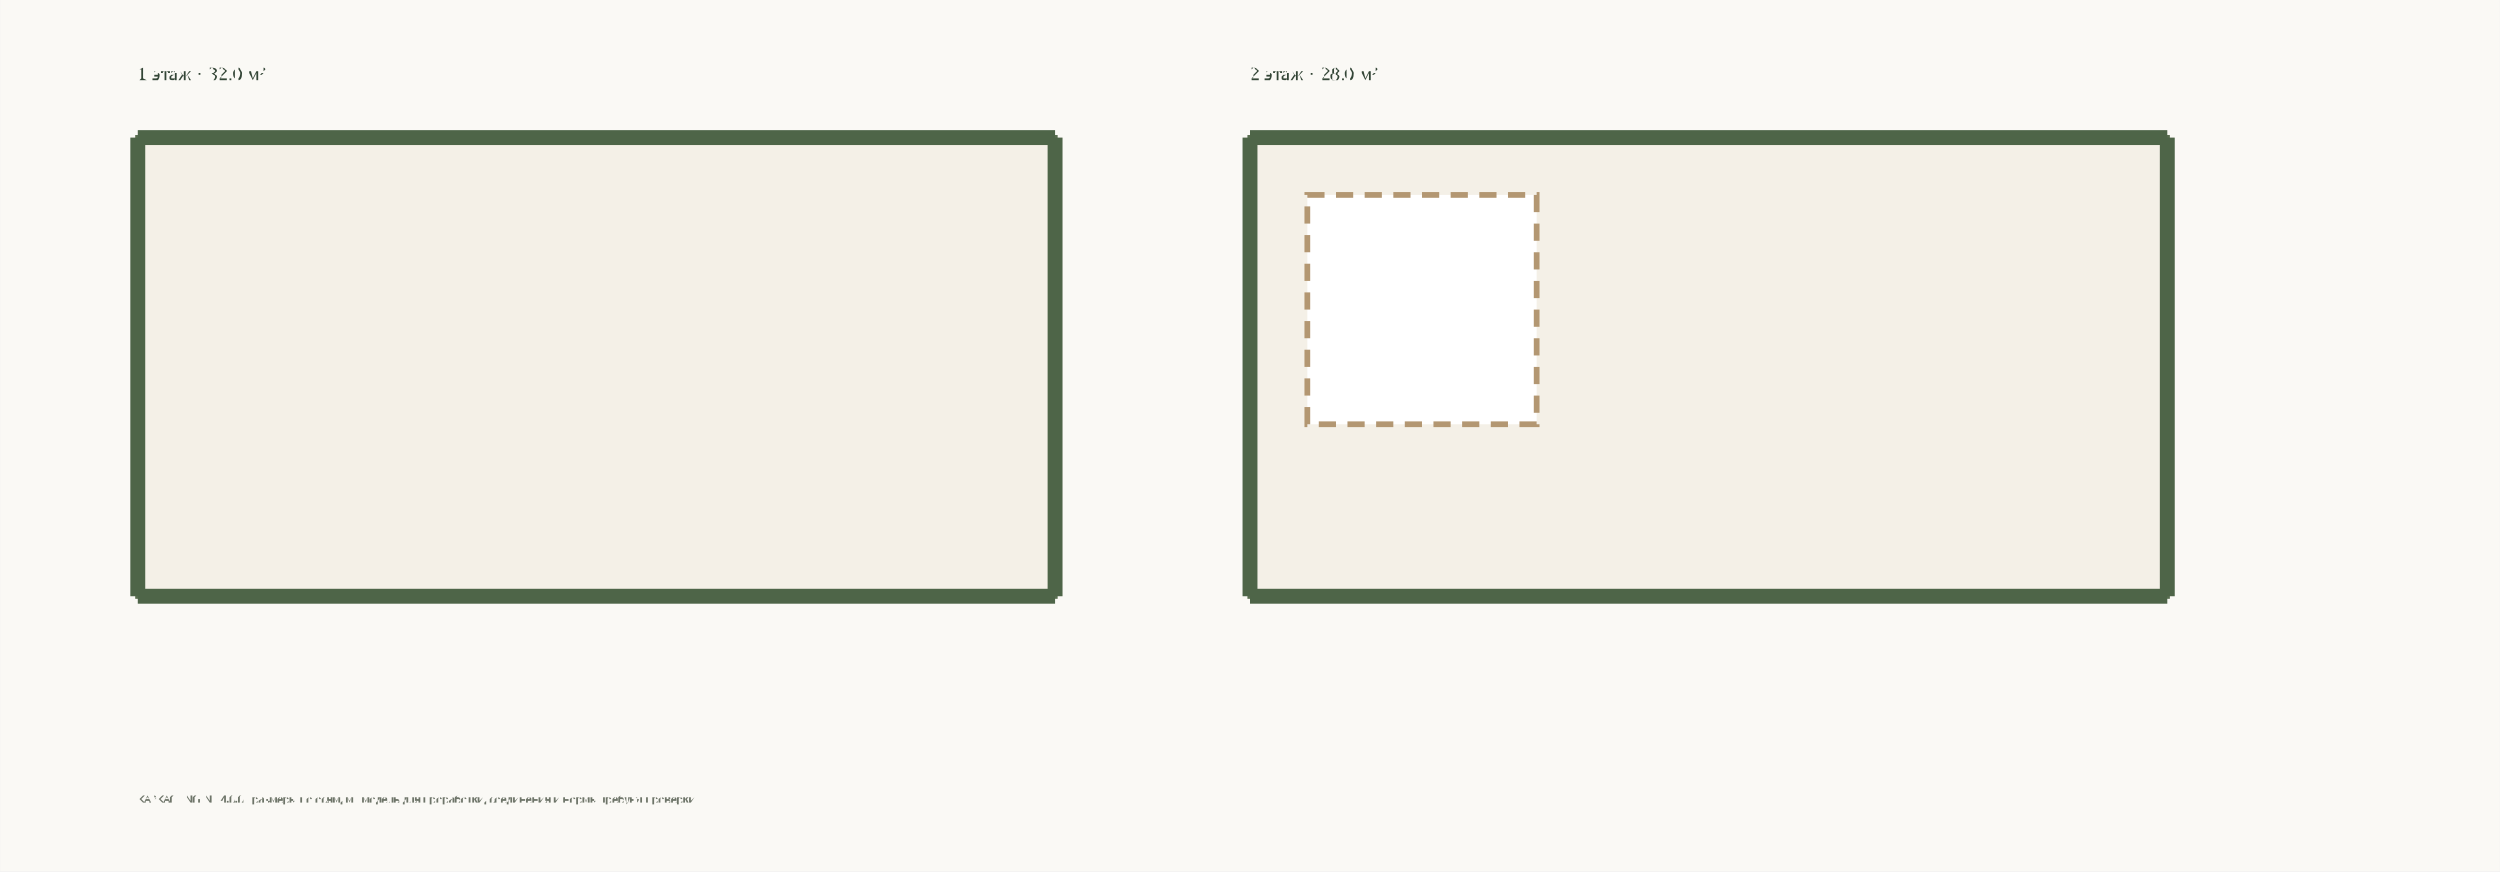
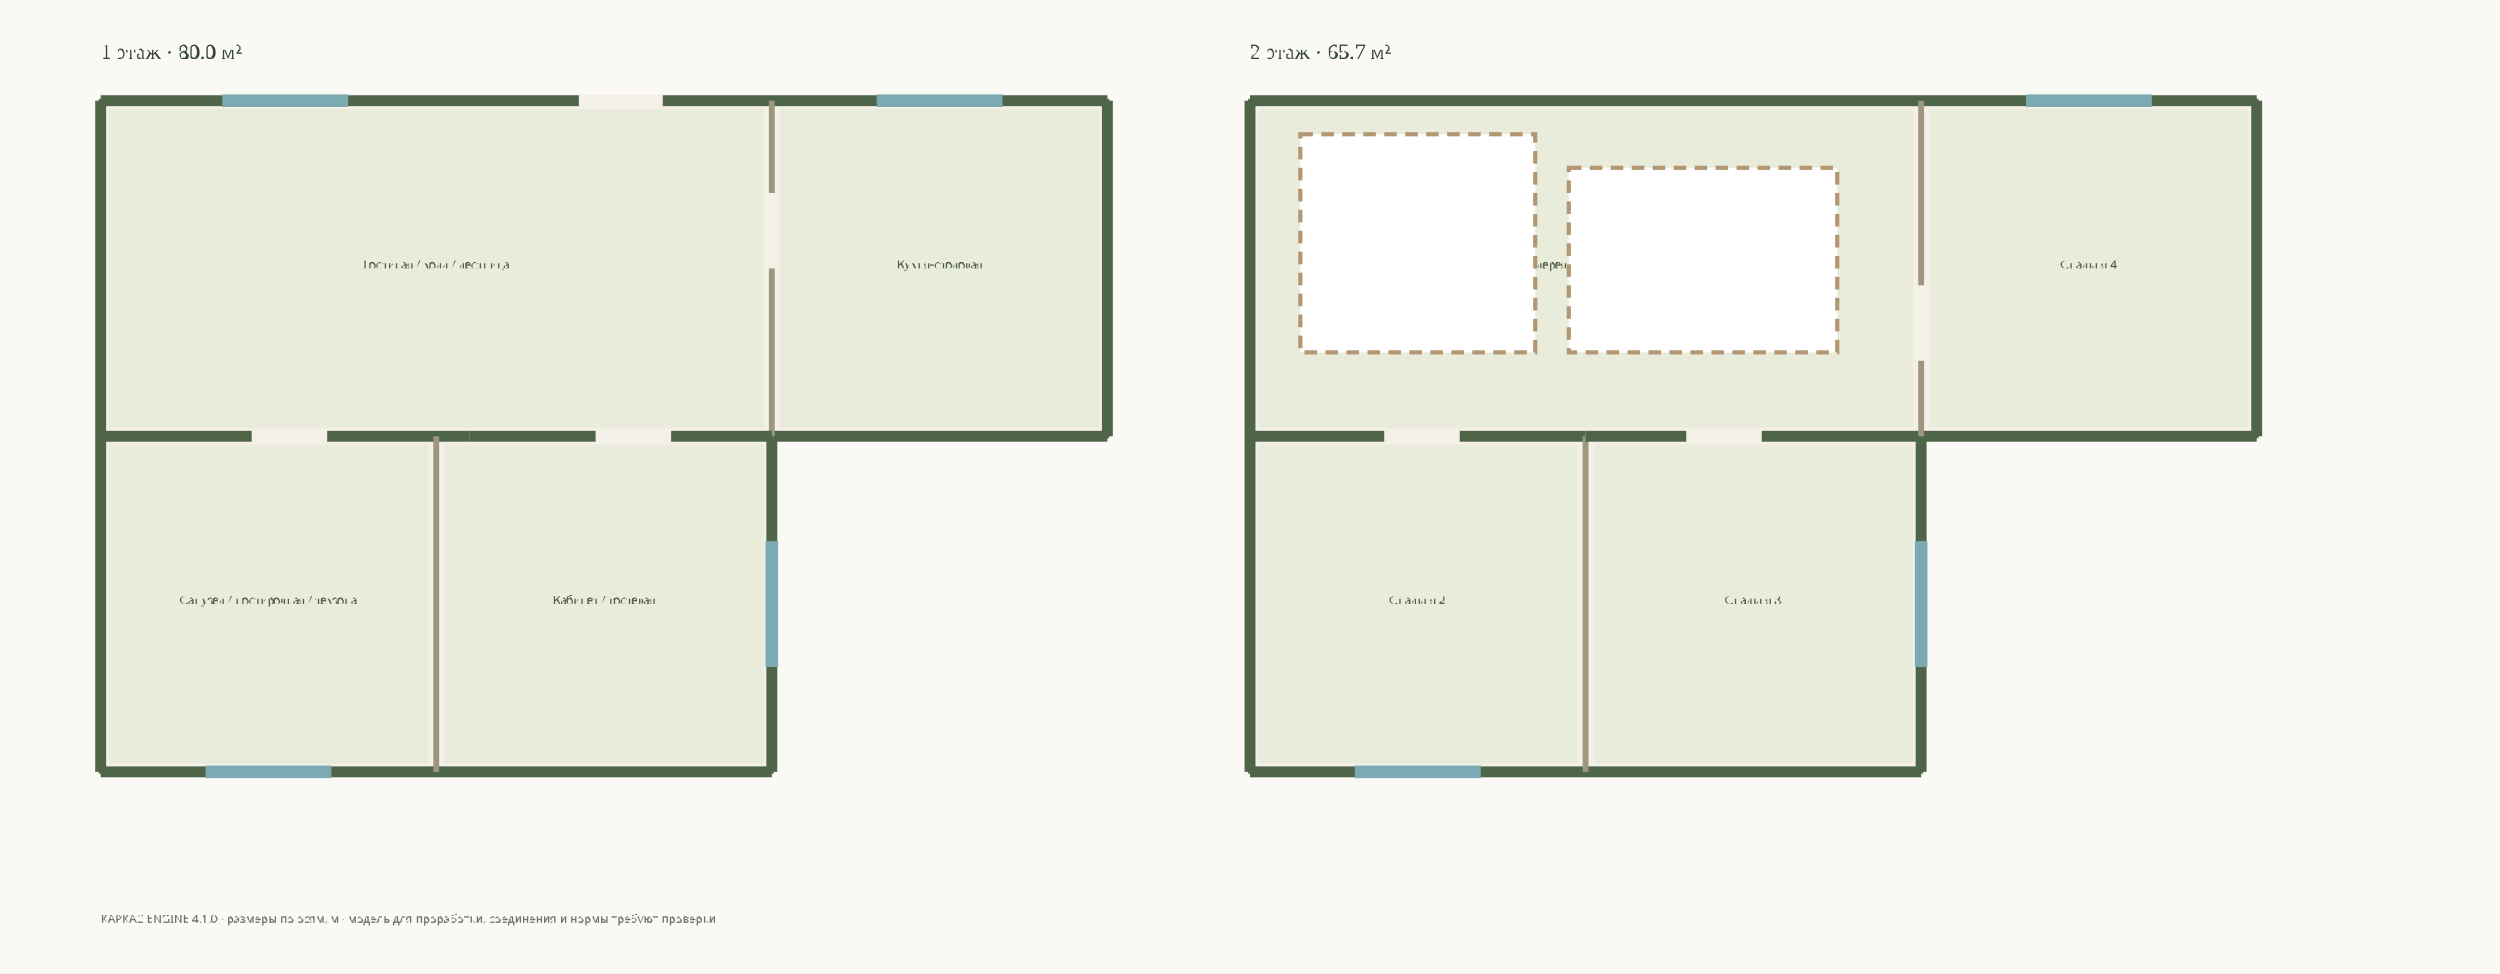
- <svg xmlns="http://www.w3.org/2000/svg" viewBox="0 0 21.8 7.6" width="1400" height="488">
+ <svg xmlns="http://www.w3.org/2000/svg" viewBox="0 0 29.8 11.6" width="1400" height="545">
  <rect width="100%" height="100%" fill="#faf9f5" />
  <g>
-     <text x="1.2" y="0.7" font-size="0.171" fill="#334536">1 этаж · 32.0 м²</text>
-     <polygon points="1.2,1.2 9.2,1.2 9.2,5.2 1.2,5.2" fill="#f4f0e7" stroke="#586d4f" stroke-width=".045" />
-     <line x1="1.2" y1="1.2" x2="9.2" y2="1.2" stroke="#4e6548" stroke-width="0.13" />
-     <line x1="9.2" y1="1.2" x2="9.2" y2="5.2" stroke="#4e6548" stroke-width="0.13" />
-     <line x1="9.2" y1="5.2" x2="1.2" y2="5.2" stroke="#4e6548" stroke-width="0.13" />
-     <line x1="1.2" y1="5.2" x2="1.2" y2="1.2" stroke="#4e6548" stroke-width="0.13" />
+     <text x="1.2" y="0.7" font-size="0.257" fill="#334536">1 этаж · 80.0 м²</text>
+     <polygon points="1.2,1.2 9.2,1.2 13.2,1.2 13.2,5.2 9.2,5.2 9.2,9.2 5.2,9.2 1.2,9.2 1.2,5.2" fill="#f4f0e7" stroke="#586d4f" stroke-width=".045" />
+     <polygon points="1.299,1.299 9.101,1.299 9.101,5.101 1.299,5.101" fill="#dce7cd" fill-opacity=".45" />
+     <text x="5.2" y="3.2" text-anchor="middle" font-size="0.154" fill="#52614c">Гостиная / холл / лестница</text>
+     <polygon points="9.299,1.299 13.101,1.299 13.101,5.101 9.299,5.101" fill="#dce7cd" fill-opacity=".45" />
+     <text x="11.2" y="3.2" text-anchor="middle" font-size="0.154" fill="#52614c">Кухня-столовая</text>
+     <polygon points="1.299,5.299 5.101,5.299 5.101,9.101 1.299,9.101" fill="#dce7cd" fill-opacity=".45" />
+     <text x="3.2" y="7.2" text-anchor="middle" font-size="0.154" fill="#52614c">Санузел / постирочная / техзона</text>
+     <polygon points="5.299,5.299 9.101,5.299 9.101,9.101 5.299,9.101" fill="#dce7cd" fill-opacity=".45" />
+     <text x="7.2" y="7.2" text-anchor="middle" font-size="0.154" fill="#52614c">Кабинет / гостевая</text>
+     <line x1="1.2" y1="1.2" x2="13.2" y2="1.2" stroke="#4e6548" stroke-width="0.13" />
+     <line x1="13.2" y1="1.2" x2="13.2" y2="5.2" stroke="#4e6548" stroke-width="0.13" />
+     <line x1="13.2" y1="5.2" x2="9.2" y2="5.2" stroke="#4e6548" stroke-width="0.13" />
+     <line x1="9.2" y1="5.2" x2="9.2" y2="9.2" stroke="#4e6548" stroke-width="0.13" />
+     <line x1="9.2" y1="9.2" x2="1.2" y2="9.2" stroke="#4e6548" stroke-width="0.13" />
+     <line x1="1.2" y1="9.2" x2="1.2" y2="1.2" stroke="#4e6548" stroke-width="0.13" />
+     <line x1="5.6" y1="5.2" x2="1.2" y2="5.2" stroke="#4e6548" stroke-width="0.13" />
+     <line x1="9.2" y1="1.2" x2="9.2" y2="5.2" stroke="#9b987f" stroke-width="0.07" />
+     <line x1="9.2" y1="5.2" x2="5.6" y2="5.2" stroke="#4e6548" stroke-width="0.13" />
+     <line x1="5.2" y1="5.2" x2="5.2" y2="9.2" stroke="#9b987f" stroke-width="0.07" />
+     <line x1="2.65" y1="1.2" x2="4.15" y2="1.2" stroke="#7caab2" stroke-width=".15" />
+     <line x1="6.9" y1="1.2" x2="7.9" y2="1.2" stroke="#f4f0e7" stroke-width=".15" />
+     <line x1="10.45" y1="1.2" x2="11.95" y2="1.2" stroke="#7caab2" stroke-width=".15" />
+     <line x1="3.95" y1="9.2" x2="2.45" y2="9.2" stroke="#7caab2" stroke-width=".15" />
+     <line x1="9.2" y1="6.45" x2="9.2" y2="7.95" stroke="#7caab2" stroke-width=".15" />
+     <line x1="9.2" y1="2.3" x2="9.2" y2="3.2" stroke="#f4f0e7" stroke-width=".15" />
+     <line x1="3.9" y1="5.2" x2="3" y2="5.2" stroke="#f4f0e7" stroke-width=".15" />
+     <line x1="8" y1="5.2" x2="7.1" y2="5.2" stroke="#f4f0e7" stroke-width=".15" />
  </g>
  <g>
-     <text x="10.9" y="0.7" font-size="0.171" fill="#334536">2 этаж · 28.0 м²</text>
-     <polygon points="10.9,1.2 18.9,1.2 18.9,5.2 10.9,5.2" fill="#f4f0e7" stroke="#586d4f" stroke-width=".045" />
-     <line x1="10.9" y1="1.2" x2="18.9" y2="1.2" stroke="#4e6548" stroke-width="0.13" />
-     <line x1="18.9" y1="1.2" x2="18.9" y2="5.2" stroke="#4e6548" stroke-width="0.13" />
-     <line x1="18.9" y1="5.2" x2="10.9" y2="5.2" stroke="#4e6548" stroke-width="0.13" />
-     <line x1="10.9" y1="5.2" x2="10.9" y2="1.2" stroke="#4e6548" stroke-width="0.13" />
-     <polygon points="11.4,1.7 13.4,1.7 13.4,3.7 11.4,3.7" fill="white" stroke="#b39772" stroke-width=".05" stroke-dasharray=".15 .1" />
+     <text x="14.9" y="0.7" font-size="0.257" fill="#334536">2 этаж · 65.7 м²</text>
+     <polygon points="14.9,1.2 22.9,1.2 26.9,1.2 26.9,5.2 22.9,5.2 22.9,9.2 18.9,9.2 14.9,9.2 14.9,5.2" fill="#f4f0e7" stroke="#586d4f" stroke-width=".045" />
+     <polygon points="14.999,1.299 22.801,1.299 22.801,5.101 14.999,5.101" fill="#dce7cd" fill-opacity=".45" />
+     <text x="18.9" y="3.2" text-anchor="middle" font-size="0.154" fill="#52614c">Галерея второго этажа</text>
+     <polygon points="14.999,5.299 18.801,5.299 18.801,9.101 14.999,9.101" fill="#dce7cd" fill-opacity=".45" />
+     <text x="16.9" y="7.2" text-anchor="middle" font-size="0.154" fill="#52614c">Спальня 2</text>
+     <polygon points="18.999,5.299 22.801,5.299 22.801,9.101 18.999,9.101" fill="#dce7cd" fill-opacity=".45" />
+     <text x="20.9" y="7.2" text-anchor="middle" font-size="0.154" fill="#52614c">Спальня 3</text>
+     <polygon points="22.999,1.299 26.801,1.299 26.801,5.101 22.999,5.101" fill="#dce7cd" fill-opacity=".45" />
+     <text x="24.9" y="3.2" text-anchor="middle" font-size="0.154" fill="#52614c">Спальня 4</text>
+     <line x1="14.9" y1="1.2" x2="26.9" y2="1.2" stroke="#4e6548" stroke-width="0.13" />
+     <line x1="26.9" y1="1.2" x2="26.9" y2="5.2" stroke="#4e6548" stroke-width="0.13" />
+     <line x1="26.9" y1="5.2" x2="22.9" y2="5.2" stroke="#4e6548" stroke-width="0.13" />
+     <line x1="22.9" y1="5.2" x2="22.9" y2="9.2" stroke="#4e6548" stroke-width="0.13" />
+     <line x1="22.9" y1="9.2" x2="14.9" y2="9.2" stroke="#4e6548" stroke-width="0.13" />
+     <line x1="14.9" y1="9.2" x2="14.9" y2="1.2" stroke="#4e6548" stroke-width="0.13" />
+     <line x1="14.9" y1="5.2" x2="18.9" y2="5.2" stroke="#4e6548" stroke-width="0.13" />
+     <line x1="18.9" y1="5.2" x2="18.9" y2="9.2" stroke="#9b987f" stroke-width="0.07" />
+     <line x1="18.9" y1="5.2" x2="22.9" y2="5.2" stroke="#4e6548" stroke-width="0.13" />
+     <line x1="22.9" y1="5.2" x2="22.9" y2="1.2" stroke="#9b987f" stroke-width="0.07" />
+     <line x1="17.65" y1="9.2" x2="16.15" y2="9.2" stroke="#7caab2" stroke-width=".15" />
+     <line x1="22.9" y1="6.45" x2="22.9" y2="7.95" stroke="#7caab2" stroke-width=".15" />
+     <line x1="24.15" y1="1.2" x2="25.65" y2="1.2" stroke="#7caab2" stroke-width=".15" />
+     <line x1="16.5" y1="5.2" x2="17.4" y2="5.2" stroke="#f4f0e7" stroke-width=".15" />
+     <line x1="20.1" y1="5.2" x2="21" y2="5.2" stroke="#f4f0e7" stroke-width=".15" />
+     <line x1="22.9" y1="4.3" x2="22.9" y2="3.4" stroke="#f4f0e7" stroke-width=".15" />
+     <polygon points="15.5,1.6 18.3,1.6 18.3,4.2 15.5,4.2" fill="white" stroke="#b39772" stroke-width=".05" stroke-dasharray=".15 .1" />
+     <polygon points="18.7,2 21.9,2 21.9,4.2 18.7,4.2" fill="white" stroke="#b39772" stroke-width=".05" stroke-dasharray=".15 .1" />
  </g>
-   <text x="1.2" y="7" font-family="sans-serif" font-size="0.091" fill="#6e7569">КАРКАС ENGINE 4.0.0 · размеры по осям, м · модель для проработки, соединения и нормы требуют проверки</text>
+   <text x="1.2" y="11" font-family="sans-serif" font-size="0.137" fill="#6e7569">КАРКАС ENGINE 4.1.0 · размеры по осям, м · модель для проработки, соединения и нормы требуют проверки</text>
</svg>
